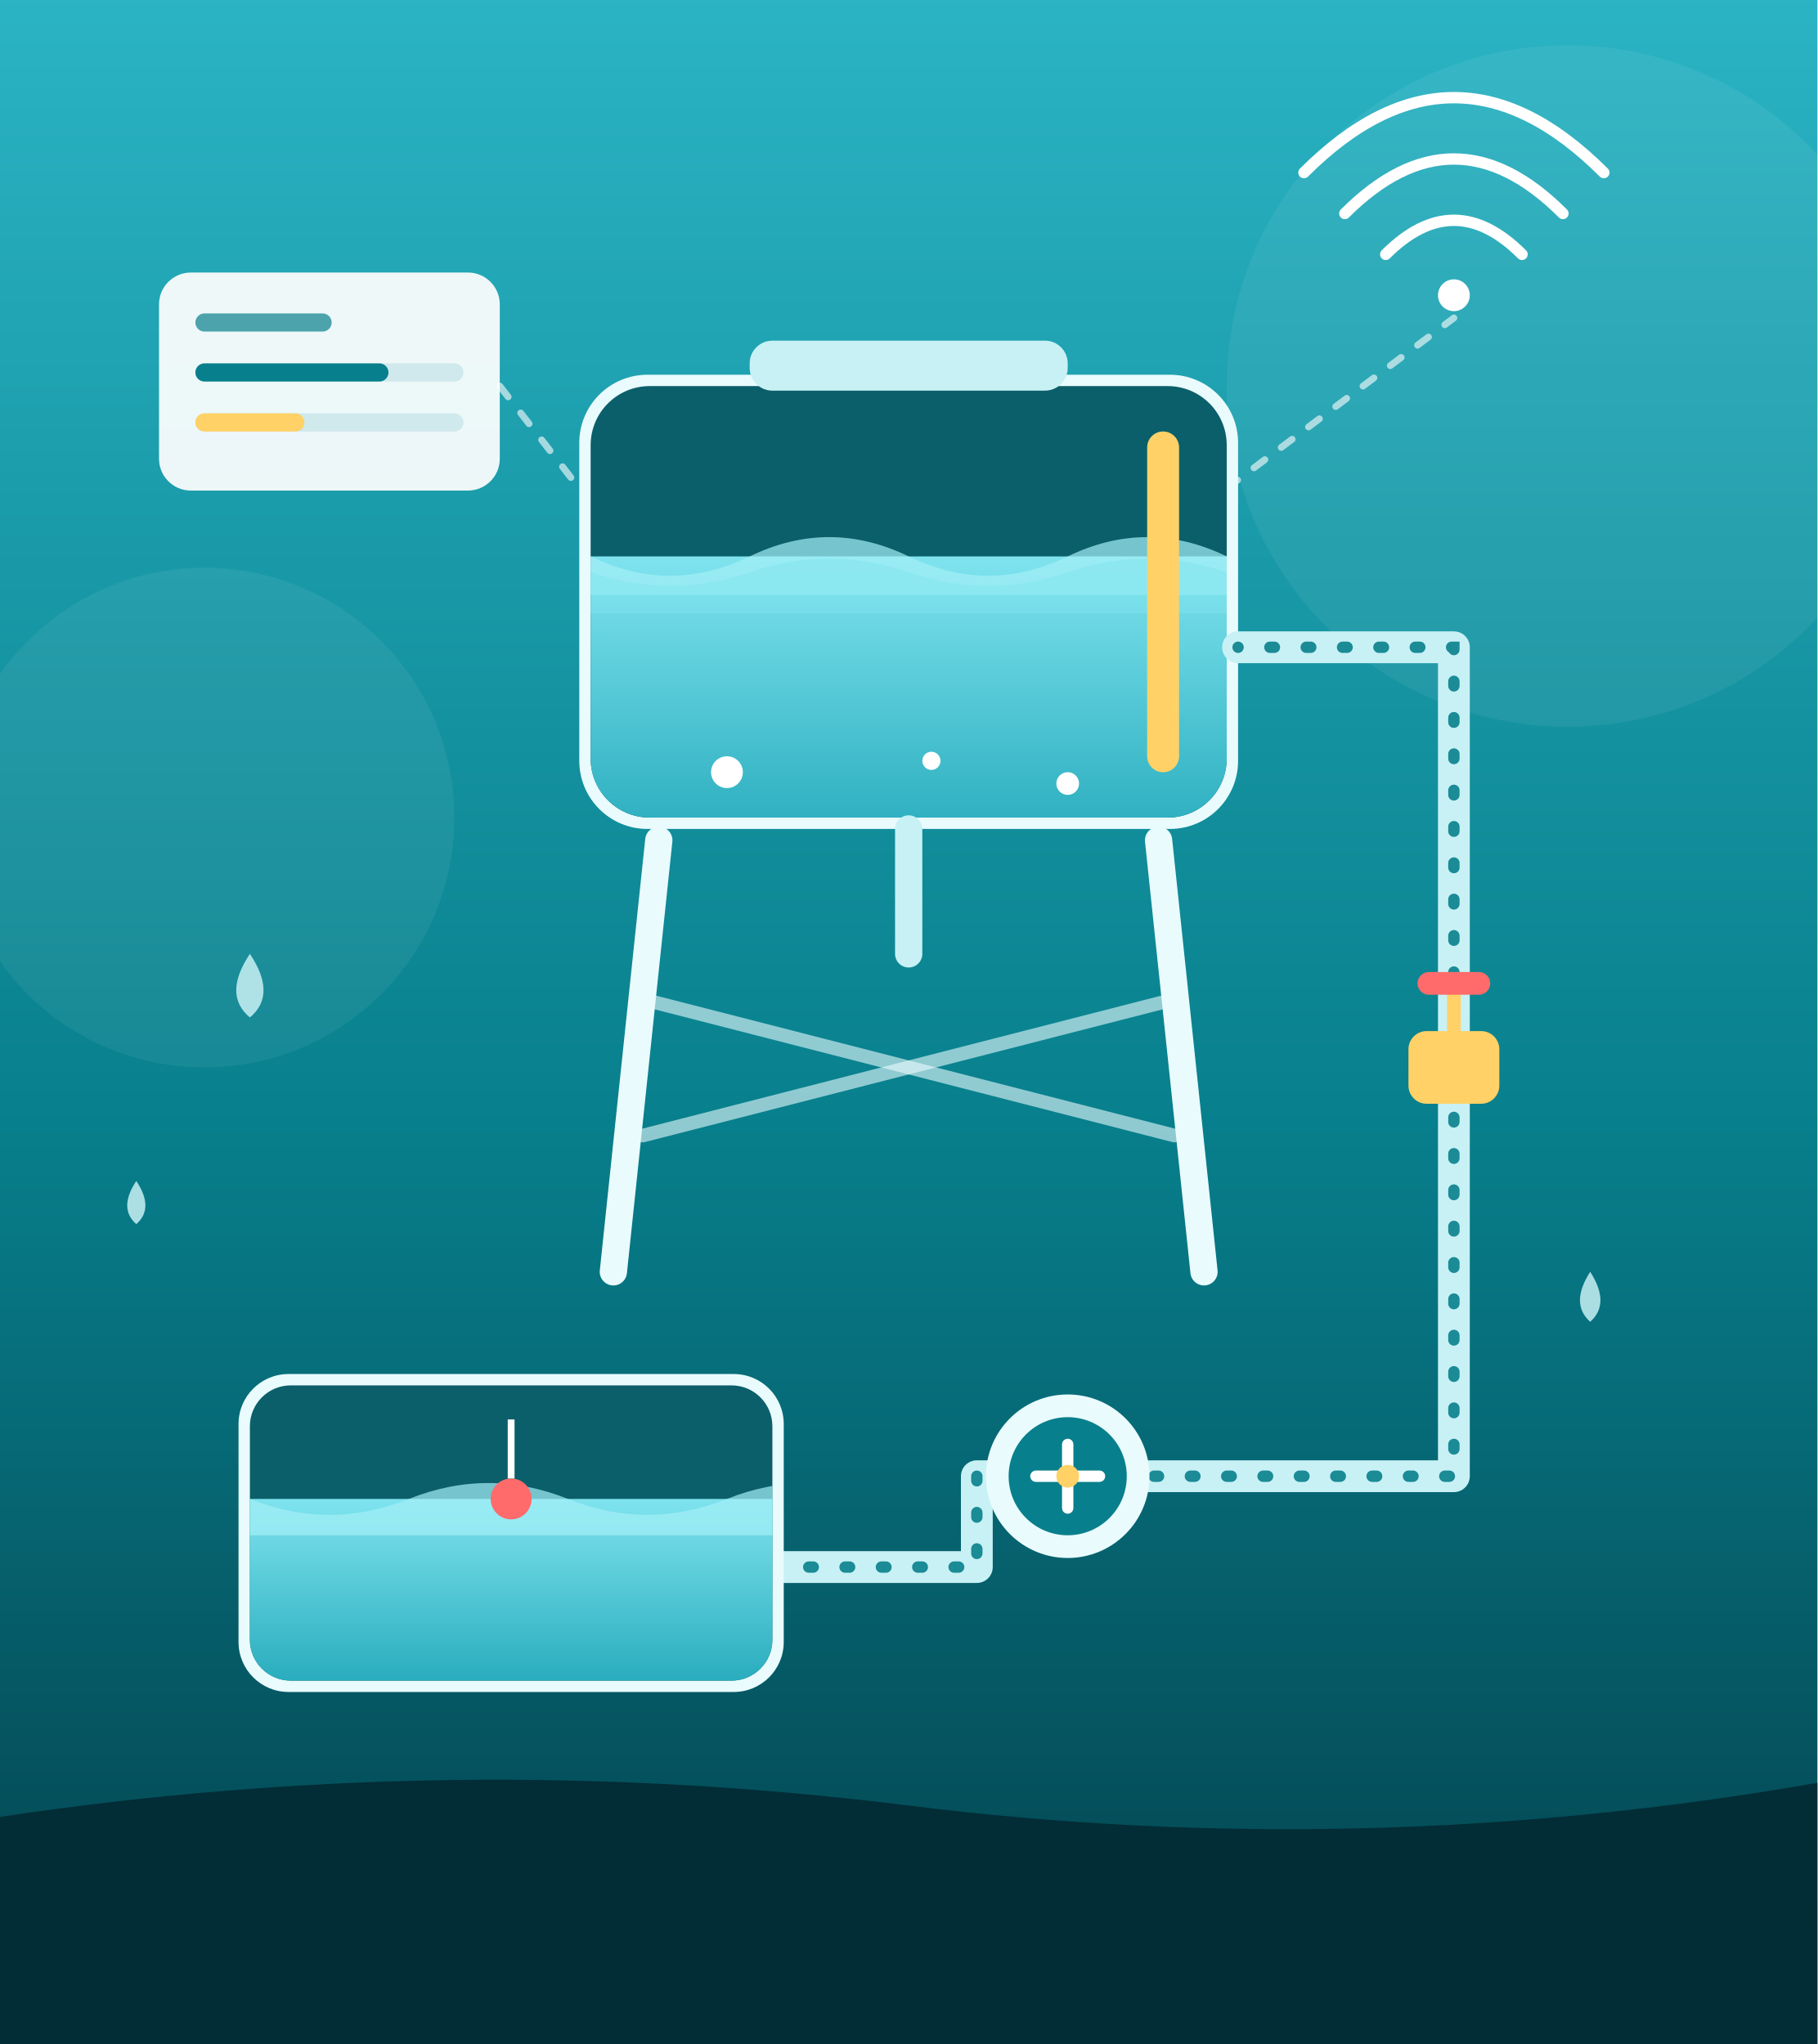
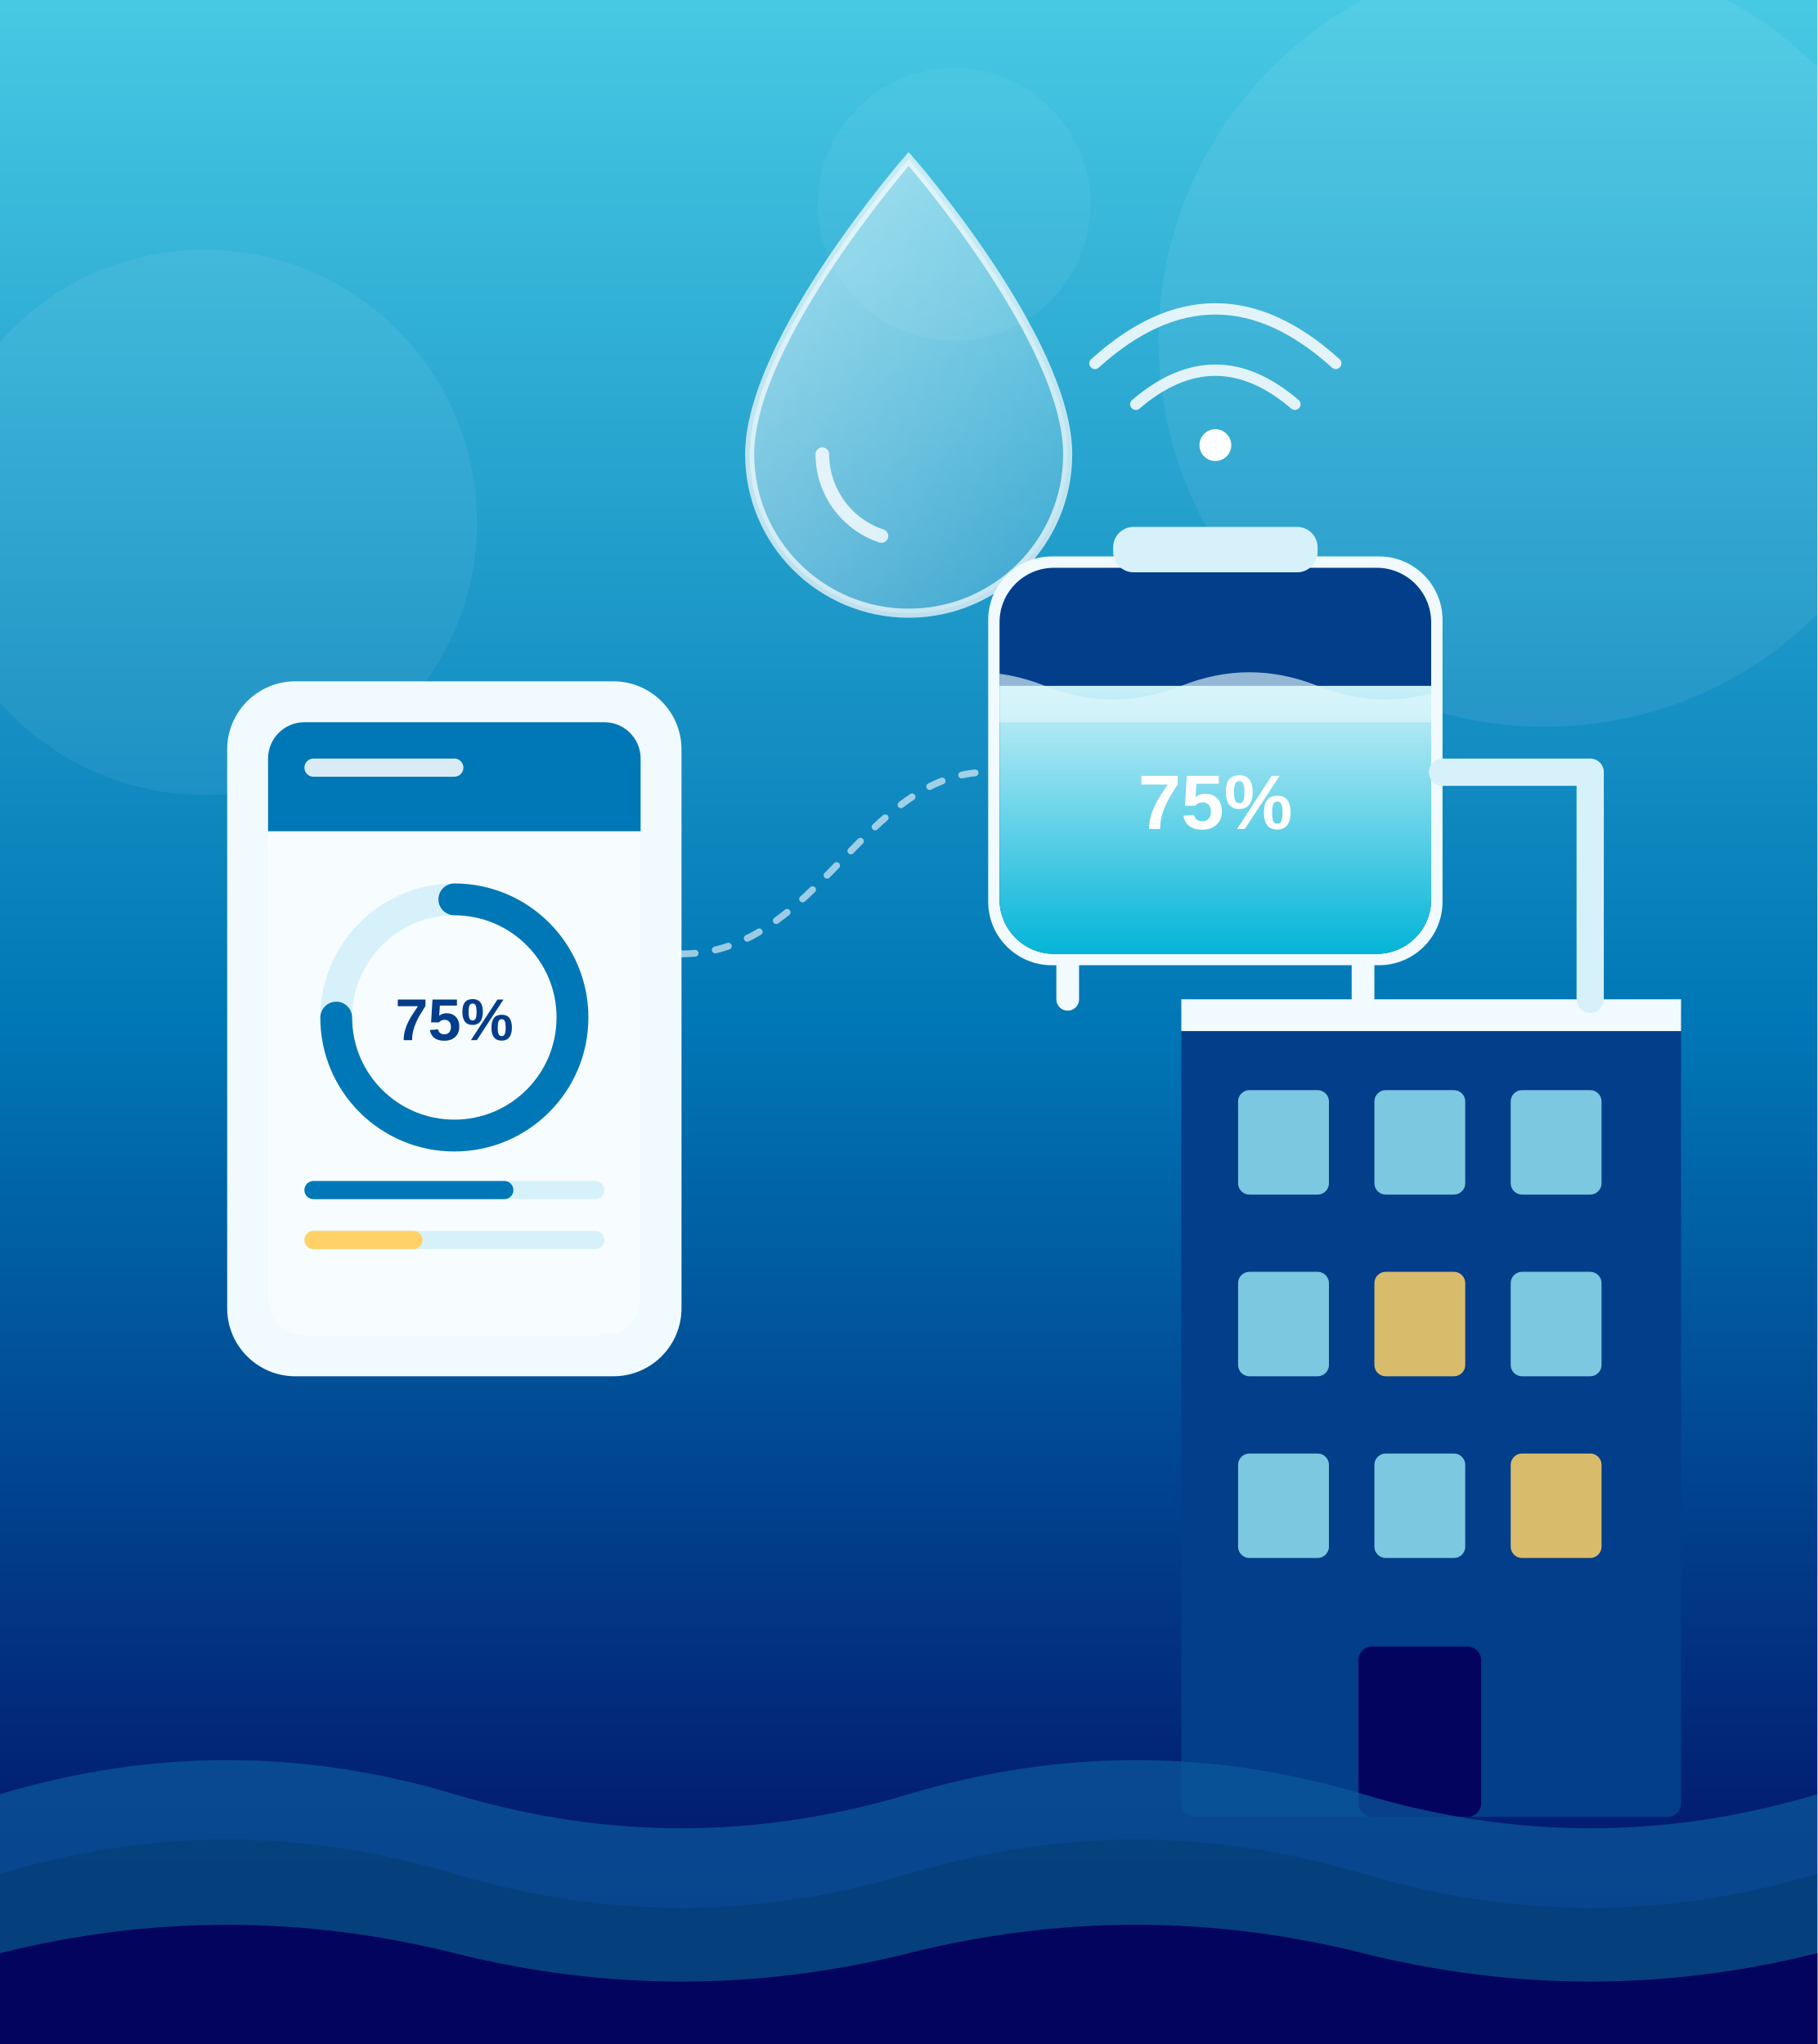
<svg xmlns="http://www.w3.org/2000/svg" viewBox="0 0 800 900" preserveAspectRatio="xMidYMid slice">
-   <style>
-     .fb { transform-box: fill-box; }
-     .wave { animation: wave 5s linear infinite; }
-     .wave2 { animation: wave 7s linear infinite reverse; }
-     @keyframes wave { to { transform: translateX(-140px); } }
-     .fill { animation: fill 12s linear infinite; }
-     @keyframes fill { 0% { transform: translateY(100px); } 80%, 92% { transform: translateY(-40px); } 100% { transform: translateY(100px); } }
-     .gauge { transform-box: fill-box; transform-origin: bottom center; animation: gauge 12s linear infinite; }
-     @keyframes gauge { 0% { transform: scaleY(.1); } 80%, 92% { transform: scaleY(1); } 100% { transform: scaleY(.1); } }
-     .pct { opacity: 0; animation: pct 12s steps(1, end) infinite; }
-     .p1 { animation-name: p1; } .p2 { animation-name: p2; } .p3 { animation-name: p3; } .p4 { animation-name: p4; } .p5 { animation-name: p5; }
-     @keyframes p1 { 0% { opacity: 1; } 16% { opacity: 0; } 92% { opacity: 1; } }
-     @keyframes p2 { 0% { opacity: 0; } 16% { opacity: 1; } 32% { opacity: 0; } }
-     @keyframes p3 { 0% { opacity: 0; } 32% { opacity: 1; } 48% { opacity: 0; } }
-     @keyframes p4 { 0% { opacity: 0; } 48% { opacity: 1; } 64% { opacity: 0; } }
-     @keyframes p5 { 0% { opacity: 0; } 64% { opacity: 1; } 92% { opacity: 0; } }
-     .sway { animation: sway 4s ease-in-out infinite alternate; }
-     @keyframes sway { from { transform: translateY(0); } to { transform: translateY(-6px); } }
-     .flow { animation: flow 1.2s linear infinite; }
-     @keyframes flow { to { stroke-dashoffset: -32; } }
-     .link { animation: flow 1.6s linear infinite; }
-     .spin { transform-box: fill-box; transform-origin: center; animation: spin 2s linear infinite; }
-     @keyframes spin { to { transform: rotate(360deg); } }
-     .pulse1, .pulse2, .pulse3 { animation: pulse 2.4s ease-in-out infinite; }
-     .pulse2 { animation-delay: .3s; } .pulse3 { animation-delay: .6s; }
-     @keyframes pulse { 0%, 100% { opacity: .15; } 40% { opacity: 1; } }
-     .blink { animation: blink 1.4s ease-in-out infinite; }
-     @keyframes blink { 50% { opacity: .35; } }
-     .bubble { transform-box: fill-box; animation: rise 4s ease-in infinite; }
-     .b2 { animation-delay: 1.3s; } .b3 { animation-delay: 2.6s; }
-     @keyframes rise { 0% { transform: translateY(0); opacity: 0; } 15% { opacity: .5; } 100% { transform: translateY(-50px); opacity: 0; } }
-     .drop { transform-box: fill-box; animation: drop 3.5s ease-in infinite; }
-     .d2 { animation-delay: 1.1s; } .d3 { animation-delay: 2.2s; }
-     @keyframes drop { 0% { transform: translateY(-14px); opacity: 0; } 20% { opacity: .85; } 100% { transform: translateY(26px); opacity: 0; } }
-     .bar { transform-box: fill-box; transform-origin: left center; animation: bar 4s ease-in-out infinite alternate; }
-     .bar2 { animation-duration: 5s; }
-     @keyframes bar { from { transform: scaleX(.55); } to { transform: scaleX(1); } }
-     .float { animation: bob 3s ease-in-out infinite alternate; }
-     @keyframes bob { from { transform: translateY(0); } to { transform: translateY(-5px); } }
-     @media (prefers-reduced-motion: reduce) { * { animation: none !important; } .p5 { opacity: 1; } }
-   </style>
  <defs>
    <linearGradient id="bg" x1="0" y1="0" x2="0" y2="1">
-       <stop offset="0" stop-color="#2bb4c4" />
-       <stop offset="0.55" stop-color="#087f8c" />
-       <stop offset="1" stop-color="#033f4a" />
+       <stop offset="0" stop-color="#48cae4" />
+       <stop offset="0.5" stop-color="#0077b6" />
+       <stop offset="1" stop-color="#03045e" />
    </linearGradient>
    <linearGradient id="water" x1="0" y1="0" x2="0" y2="1">
-       <stop offset="0" stop-color="#7fe3ee" />
-       <stop offset="1" stop-color="#1fa6b8" />
+       <stop offset="0" stop-color="#caf0f8" />
+       <stop offset="1" stop-color="#00b4d8" />
    </linearGradient>
-     <clipPath id="overhead">
-       <rect x="260" y="170" width="280" height="190" rx="26" />
+     <linearGradient id="glass" x1="0" y1="0" x2="1" y2="1">
+       <stop offset="0" stop-color="#ffffff" stop-opacity=".55" />
+       <stop offset="1" stop-color="#ffffff" stop-opacity=".12" />
+     </linearGradient>
+     <clipPath id="tank">
+       <rect x="440" y="250" width="190" height="170" rx="24" />
    </clipPath>
-     <clipPath id="sump">
-       <rect x="110" y="610" width="230" height="130" rx="18" />
+     <clipPath id="screen">
+       <rect x="118" y="318" width="164" height="270" rx="16" />
    </clipPath>
  </defs>
  <rect width="800" height="900" fill="url(#bg)" />
-   <g fill="#fff" opacity="0.06">
-     <circle cx="690" cy="170" r="150" />
-     <circle cx="90" cy="360" r="110" />
+   <g fill="#fff">
+     <circle cx="680" cy="150" r="170" opacity=".07" />
+     <circle cx="90" cy="230" r="120" opacity=".06" />
+     <circle cx="420" cy="90" r="60" opacity=".05" />
  </g>
-   <g fill="none" stroke="#fff" stroke-linecap="round" stroke-width="5">
-     <path class="pulse1" d="M610 112 Q640 82 670 112" />
-     <path class="pulse2" d="M592 94 Q640 46 688 94" />
-     <path class="pulse3" d="M574 76 Q640 10 706 76" />
+   <path d="M400 70 C400 70 330 150 330 200 a70 70 0 0 0 140 0 C470 150 400 70 400 70z" fill="url(#glass)" stroke="#fff" stroke-opacity=".7" stroke-width="4" />
+   <path d="M362 200 a38 38 0 0 0 26 36" fill="none" stroke="#fff" stroke-opacity=".8" stroke-width="6" stroke-linecap="round" />
+   <rect x="520" y="440" width="220" height="360" rx="6" fill="#023e8a" />
+   <rect x="520" y="440" width="220" height="14" fill="#f0faff" />
+   <g fill="#90e0ef" opacity=".85">
+     <rect x="545" y="480" width="40" height="46" rx="5" />
+     <rect x="605" y="480" width="40" height="46" rx="5" />
+     <rect x="665" y="480" width="40" height="46" rx="5" />
+     <rect x="545" y="560" width="40" height="46" rx="5" />
+     <rect x="605" y="560" width="40" height="46" rx="5" fill="#ffd166" />
+     <rect x="665" y="560" width="40" height="46" rx="5" />
+     <rect x="545" y="640" width="40" height="46" rx="5" />
+     <rect x="605" y="640" width="40" height="46" rx="5" />
+     <rect x="665" y="640" width="40" height="46" rx="5" fill="#ffd166" />
  </g>
-   <circle class="blink" cx="640" cy="130" r="7" fill="#fff" />
-   <path d="M540 215 L640 140" stroke="#fff" stroke-opacity="0.6" stroke-width="3" stroke-dasharray="6 9" stroke-linecap="round" class="link" />
-   <rect x="255" y="165" width="290" height="200" rx="30" fill="#e9fbfd" />
-   <rect x="260" y="170" width="280" height="190" rx="26" fill="#0b5f6a" />
-   <g clip-path="url(#overhead)">
-     <g class="fill">
-       <rect x="260" y="245" width="280" height="140" fill="url(#water)" />
-       <path class="wave" d="M190 245 Q225 228 260 245 T330 245 T400 245 T470 245 T540 245 T610 245 T680 245 V262 H190 Z" fill="#a4f0f7" opacity="0.7" />
-       <path class="wave2" d="M190 252 Q225 240 260 252 T330 252 T400 252 T470 252 T540 252 T610 252 T680 252 V270 H190 Z" fill="#7fe3ee" opacity="0.5" />
-       <circle class="bubble" cx="320" cy="340" r="7" fill="#fff" />
-       <circle class="bubble b2" cx="470" cy="345" r="5" fill="#fff" />
-       <circle class="bubble b3" cx="410" cy="335" r="4" fill="#fff" />
+   <rect x="598" y="725" width="54" height="75" rx="6" fill="#03045e" />
+   <g stroke="#f0faff" stroke-width="10" stroke-linecap="round">
+     <line x1="470" y1="425" x2="470" y2="440" />
+     <line x1="600" y1="425" x2="600" y2="440" />
+   </g>
+   <rect x="435" y="245" width="200" height="180" rx="28" fill="#f0faff" />
+   <rect x="440" y="250" width="190" height="170" rx="24" fill="#023e8a" />
+   <g clip-path="url(#tank)">
+     <rect x="440" y="302" width="190" height="120" fill="url(#water)" />
+     <path d="M400 302 Q430 290 460 302 T520 302 T580 302 T640 302 V318 H400 Z" fill="#e0f7fc" opacity=".65" />
+   </g>
+   <rect x="490" y="232" width="90" height="20" rx="9" fill="#d6f1fa" />
+   <text x="535" y="365" text-anchor="middle" font-family="Arial, sans-serif" font-size="34" font-weight="700" fill="#fff">75%</text>
+   <path d="M635 340 H700 V440" fill="none" stroke="#d6f1fa" stroke-width="12" stroke-linecap="round" stroke-linejoin="round" />
+   <g fill="none" stroke="#fff" stroke-linecap="round" stroke-width="5" opacity=".85">
+     <path d="M500 178 Q535 148 570 178" />
+     <path d="M482 160 Q535 112 588 160" />
+   </g>
+   <circle cx="535" cy="196" r="7" fill="#fff" />
+   <g>
+     <rect x="100" y="300" width="200" height="306" rx="30" fill="#f0faff" />
+     <rect x="118" y="318" width="164" height="270" rx="16" fill="#f7fcff" />
+     <g clip-path="url(#screen)">
+       <rect x="118" y="318" width="164" height="48" fill="#0077b6" />
+       <rect x="134" y="334" width="70" height="8" rx="4" fill="#fff" opacity=".85" />
+       <circle cx="200" cy="448" r="52" fill="none" stroke="#d6f1fa" stroke-width="14" />
+       <circle cx="200" cy="448" r="52" fill="none" stroke="#0077b6" stroke-width="14" stroke-linecap="round" stroke-dasharray="245 327" transform="rotate(-90 200 448)" />
+       <text x="200" y="458" text-anchor="middle" font-family="Arial, sans-serif" font-size="26" font-weight="700" fill="#023e8a">75%</text>
+       <rect x="134" y="520" width="132" height="8" rx="4" fill="#d6f1fa" />
+       <rect x="134" y="520" width="92" height="8" rx="4" fill="#0077b6" />
+       <rect x="134" y="542" width="132" height="8" rx="4" fill="#d6f1fa" />
+       <rect x="134" y="542" width="52" height="8" rx="4" fill="#ffd166" />
    </g>
  </g>
-   <rect x="330" y="150" width="140" height="22" rx="10" fill="#c8f1f5" />
-   <rect x="505" y="190" width="14" height="150" rx="7" fill="#fff" opacity="0.25" />
-   <rect class="gauge" x="505" y="190" width="14" height="150" rx="7" fill="#ffd166" />
-   <text class="pct p1" x="400" y="212" text-anchor="middle" font-family="Arial, sans-serif" font-size="30" font-weight="700" fill="#fff">15%</text>
-   <text class="pct p2" x="400" y="212" text-anchor="middle" font-family="Arial, sans-serif" font-size="30" font-weight="700" fill="#fff">30%</text>
-   <text class="pct p3" x="400" y="212" text-anchor="middle" font-family="Arial, sans-serif" font-size="30" font-weight="700" fill="#fff">45%</text>
-   <text class="pct p4" x="400" y="212" text-anchor="middle" font-family="Arial, sans-serif" font-size="30" font-weight="700" fill="#fff">60%</text>
-   <text class="pct p5" x="400" y="212" text-anchor="middle" font-family="Arial, sans-serif" font-size="30" font-weight="700" fill="#fff">80%</text>
-   <g stroke="#e9fbfd" stroke-width="12" stroke-linecap="round">
-     <line x1="290" y1="370" x2="270" y2="560" />
-     <line x1="510" y1="370" x2="530" y2="560" />
-   </g>
-   <g stroke="#e9fbfd" stroke-opacity="0.6" stroke-width="6" stroke-linecap="round">
-     <line x1="283" y1="440" x2="517" y2="500" />
-     <line x1="517" y1="440" x2="283" y2="500" />
-   </g>
-   <path d="M340 690 H430 V650 H640 V285 H545" fill="none" stroke="#c8f1f5" stroke-width="14" stroke-linejoin="round" stroke-linecap="round" />
-   <path d="M340 690 H430 V650 H640 V285 H545" fill="none" stroke="#087f8c" stroke-width="5" stroke-dasharray="2 14" stroke-linecap="round" opacity="0.9" class="flow" />
-   <g transform="translate(470 650)">
-     <circle r="36" fill="#e9fbfd" />
-     <circle r="26" fill="#087f8c" />
-     <g class="spin" stroke="#fff" stroke-width="5" stroke-linecap="round">
-       <line x1="0" y1="-14" x2="0" y2="14" />
-       <line x1="-14" y1="0" x2="14" y2="0" />
-     </g>
-     <circle r="5" fill="#ffd166" />
-   </g>
-   <g transform="translate(640 470)">
-     <rect x="-20" y="-16" width="40" height="32" rx="8" fill="#ffd166" />
-     <line x1="0" y1="-16" x2="0" y2="-34" stroke="#ffd166" stroke-width="6" stroke-linecap="round" />
-     <rect x="-16" y="-42" width="32" height="10" rx="5" fill="#ff6b6b" />
-   </g>
-   <path d="M400 365 V420" stroke="#c8f1f5" stroke-width="12" stroke-linecap="round" />
-   <rect x="105" y="605" width="240" height="140" rx="22" fill="#e9fbfd" />
-   <rect x="110" y="610" width="230" height="130" rx="18" fill="#0b5f6a" />
-   <g clip-path="url(#sump)">
-     <rect x="110" y="660" width="230" height="90" fill="url(#water)" />
-     <path class="wave" d="M40 660 Q75 646 110 660 T180 660 T250 660 T320 660 T390 660 T460 660 T530 660 V676 H40 Z" fill="#a4f0f7" opacity="0.7" />
-   </g>
-   <g class="float">
-     <circle cx="225" cy="660" r="9" fill="#ff6b6b" />
-     <line x1="225" y1="651" x2="225" y2="625" stroke="#fff" stroke-width="3" />
-   </g>
-   <path d="M0 800 Q200 770 400 795 T800 785 V900 H0 Z" fill="#022d36" />
-   <rect x="0" y="560" width="800" height="0" fill="none" />
-   <g transform="translate(70 120)">
-     <rect width="150" height="96" rx="14" fill="#fff" opacity="0.92" />
-     <rect x="16" y="18" width="60" height="8" rx="4" fill="#087f8c" opacity="0.7" />
-     <rect x="16" y="40" width="118" height="8" rx="4" fill="#cfe9ec" />
-     <rect class="bar" x="16" y="40" width="85" height="8" rx="4" fill="#087f8c" />
-     <rect x="16" y="62" width="118" height="8" rx="4" fill="#cfe9ec" />
-     <rect class="bar bar2" x="16" y="62" width="48" height="8" rx="4" fill="#ffd166" />
-   </g>
-   <path d="M220 170 L255 215" stroke="#fff" stroke-opacity="0.6" stroke-width="3" stroke-dasharray="6 9" stroke-linecap="round" class="link" />
-   <g fill="#c8f1f5" opacity="0.85">
-     <path class="drop" d="M110 420 q-12 18 0 28 q12 -10 0 -28z" />
-     <path class="drop d2" d="M700 560 q-9 14 0 22 q9 -8 0 -22z" />
-     <path class="drop d3" d="M60 520 q-8 12 0 19 q8 -7 0 -19z" />
-   </g>
+   <path d="M300 420 C360 420 380 340 435 340" fill="none" stroke="#fff" stroke-opacity=".6" stroke-width="3" stroke-dasharray="6 9" stroke-linecap="round" />
+   <path d="M0 790 Q100 760 200 790 T400 790 T600 790 T800 790 V900 H0 Z" fill="#0a5a9c" opacity=".7" />
+   <path d="M0 825 Q100 795 200 825 T400 825 T600 825 T800 825 V900 H0 Z" fill="#05407a" opacity=".85" />
+   <path d="M0 860 Q100 835 200 860 T400 860 T600 860 T800 860 V900 H0 Z" fill="#03045e" />
</svg>
